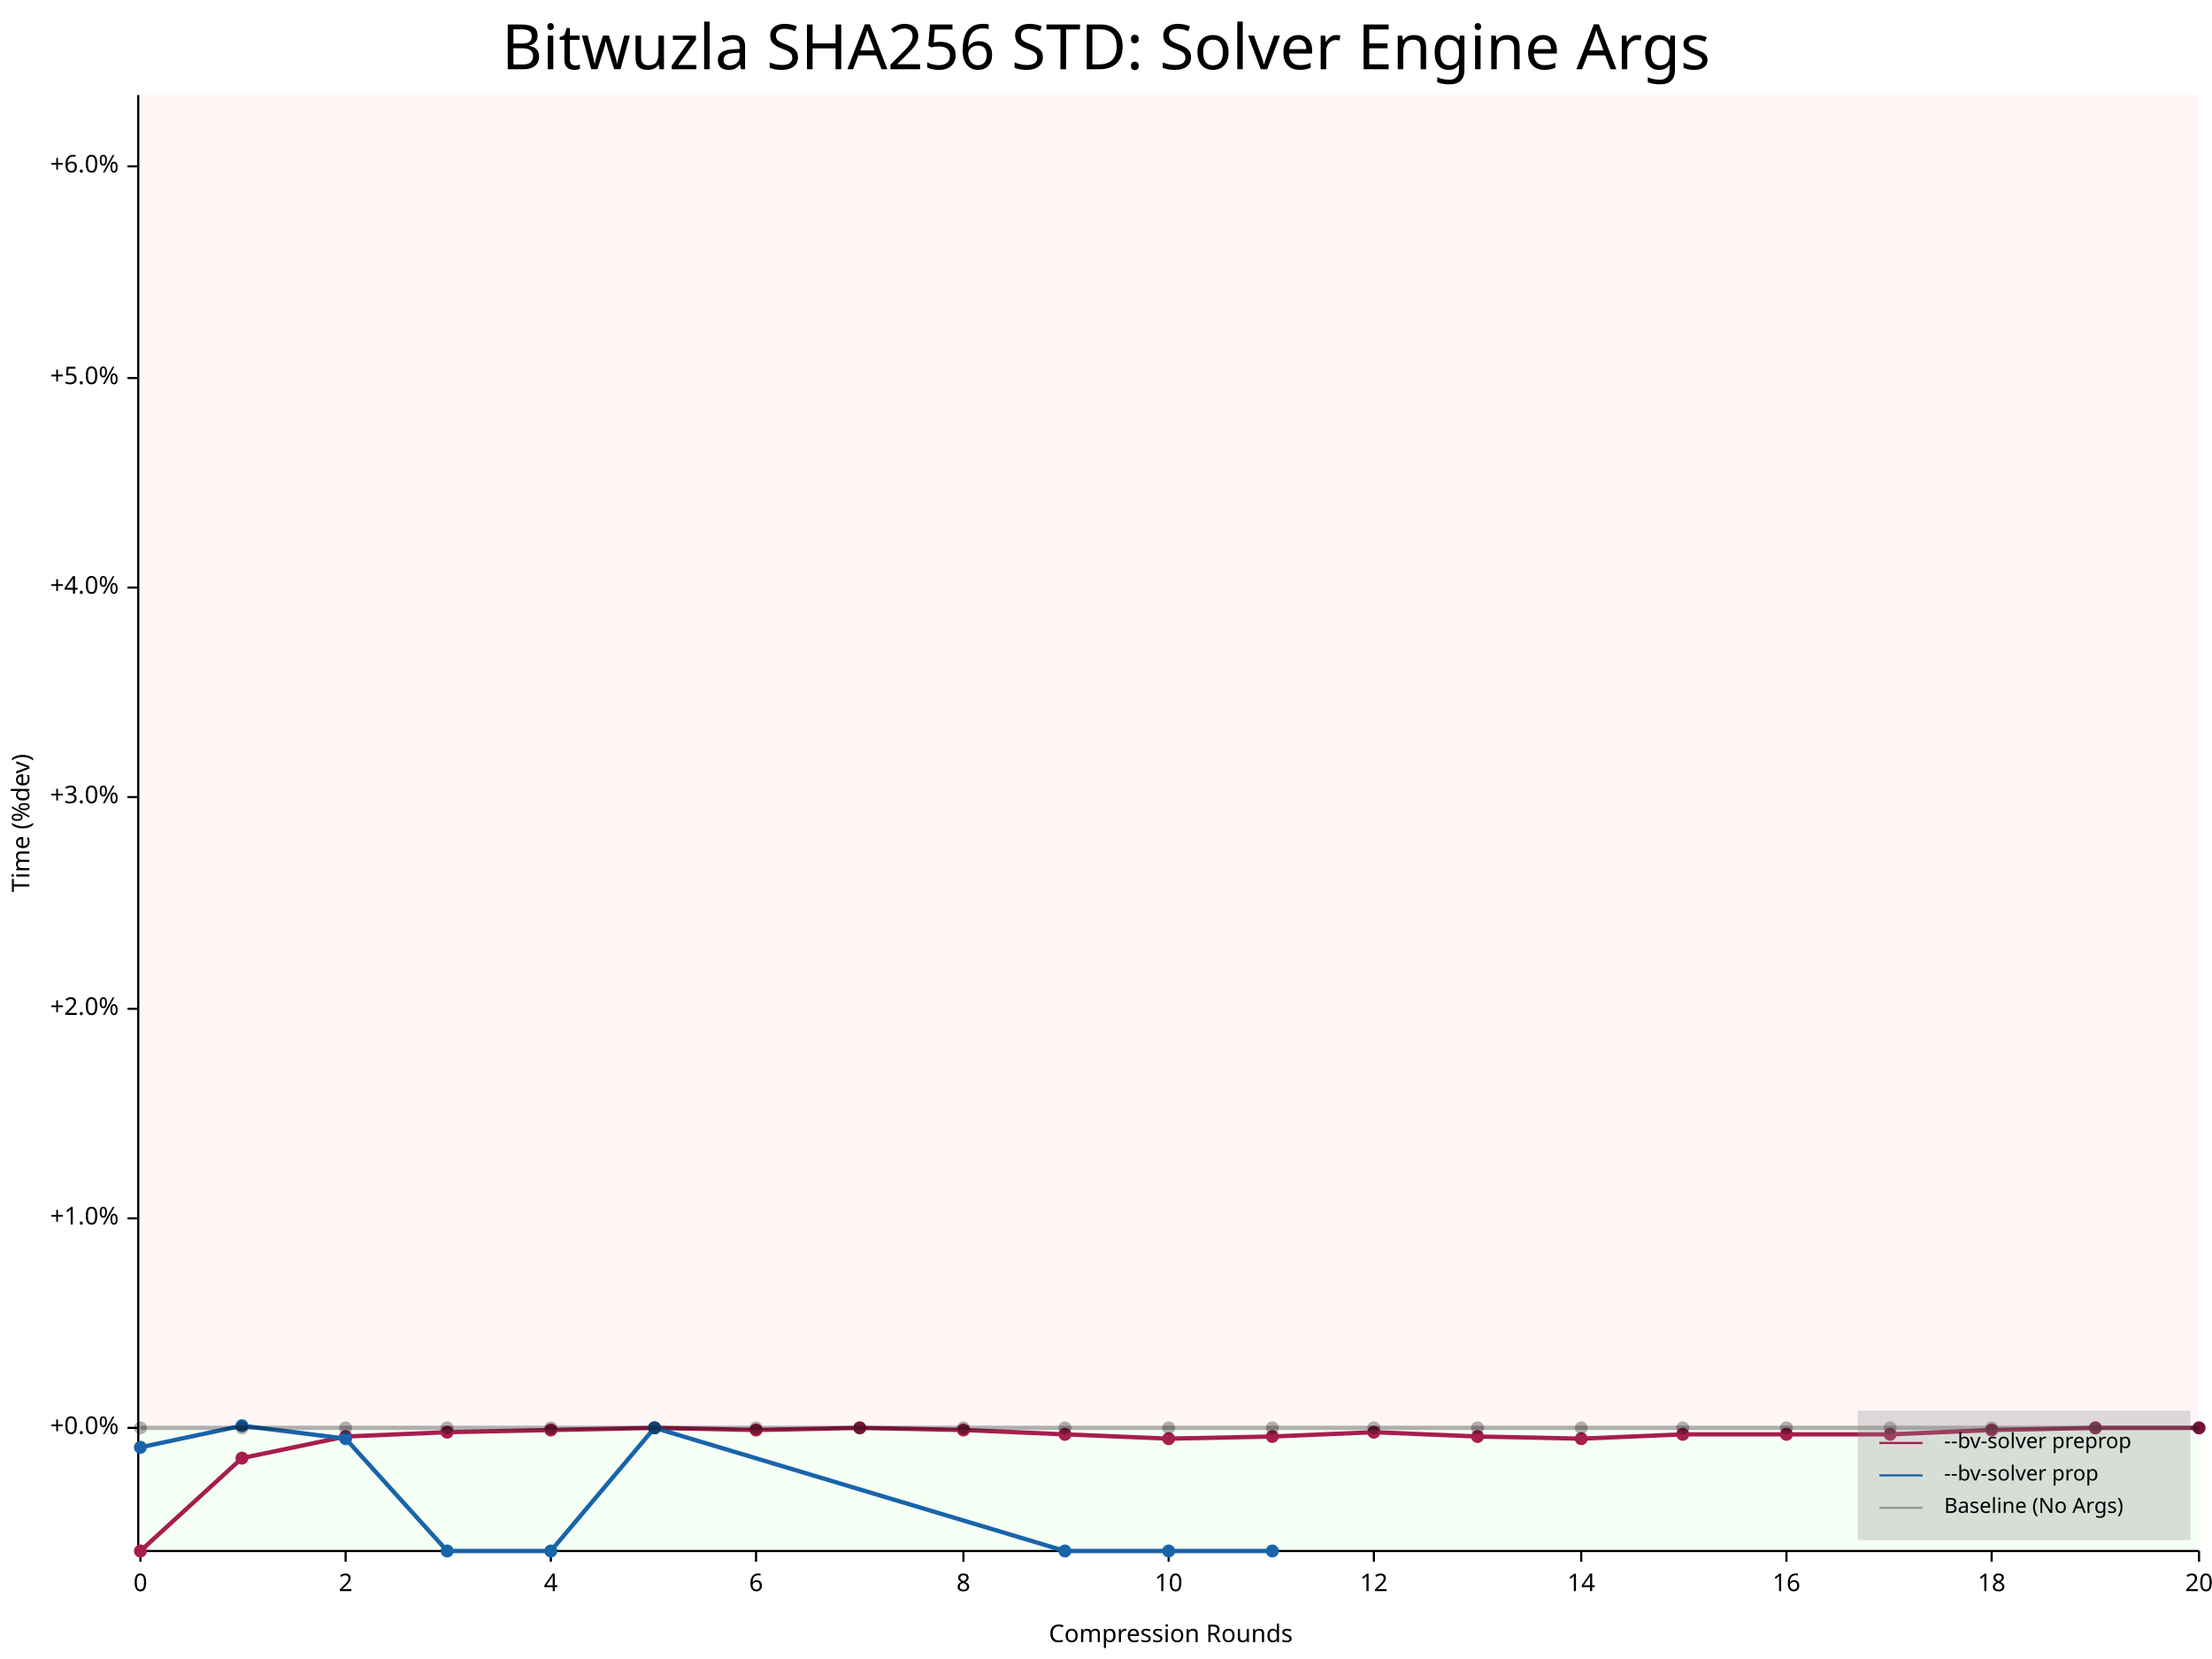
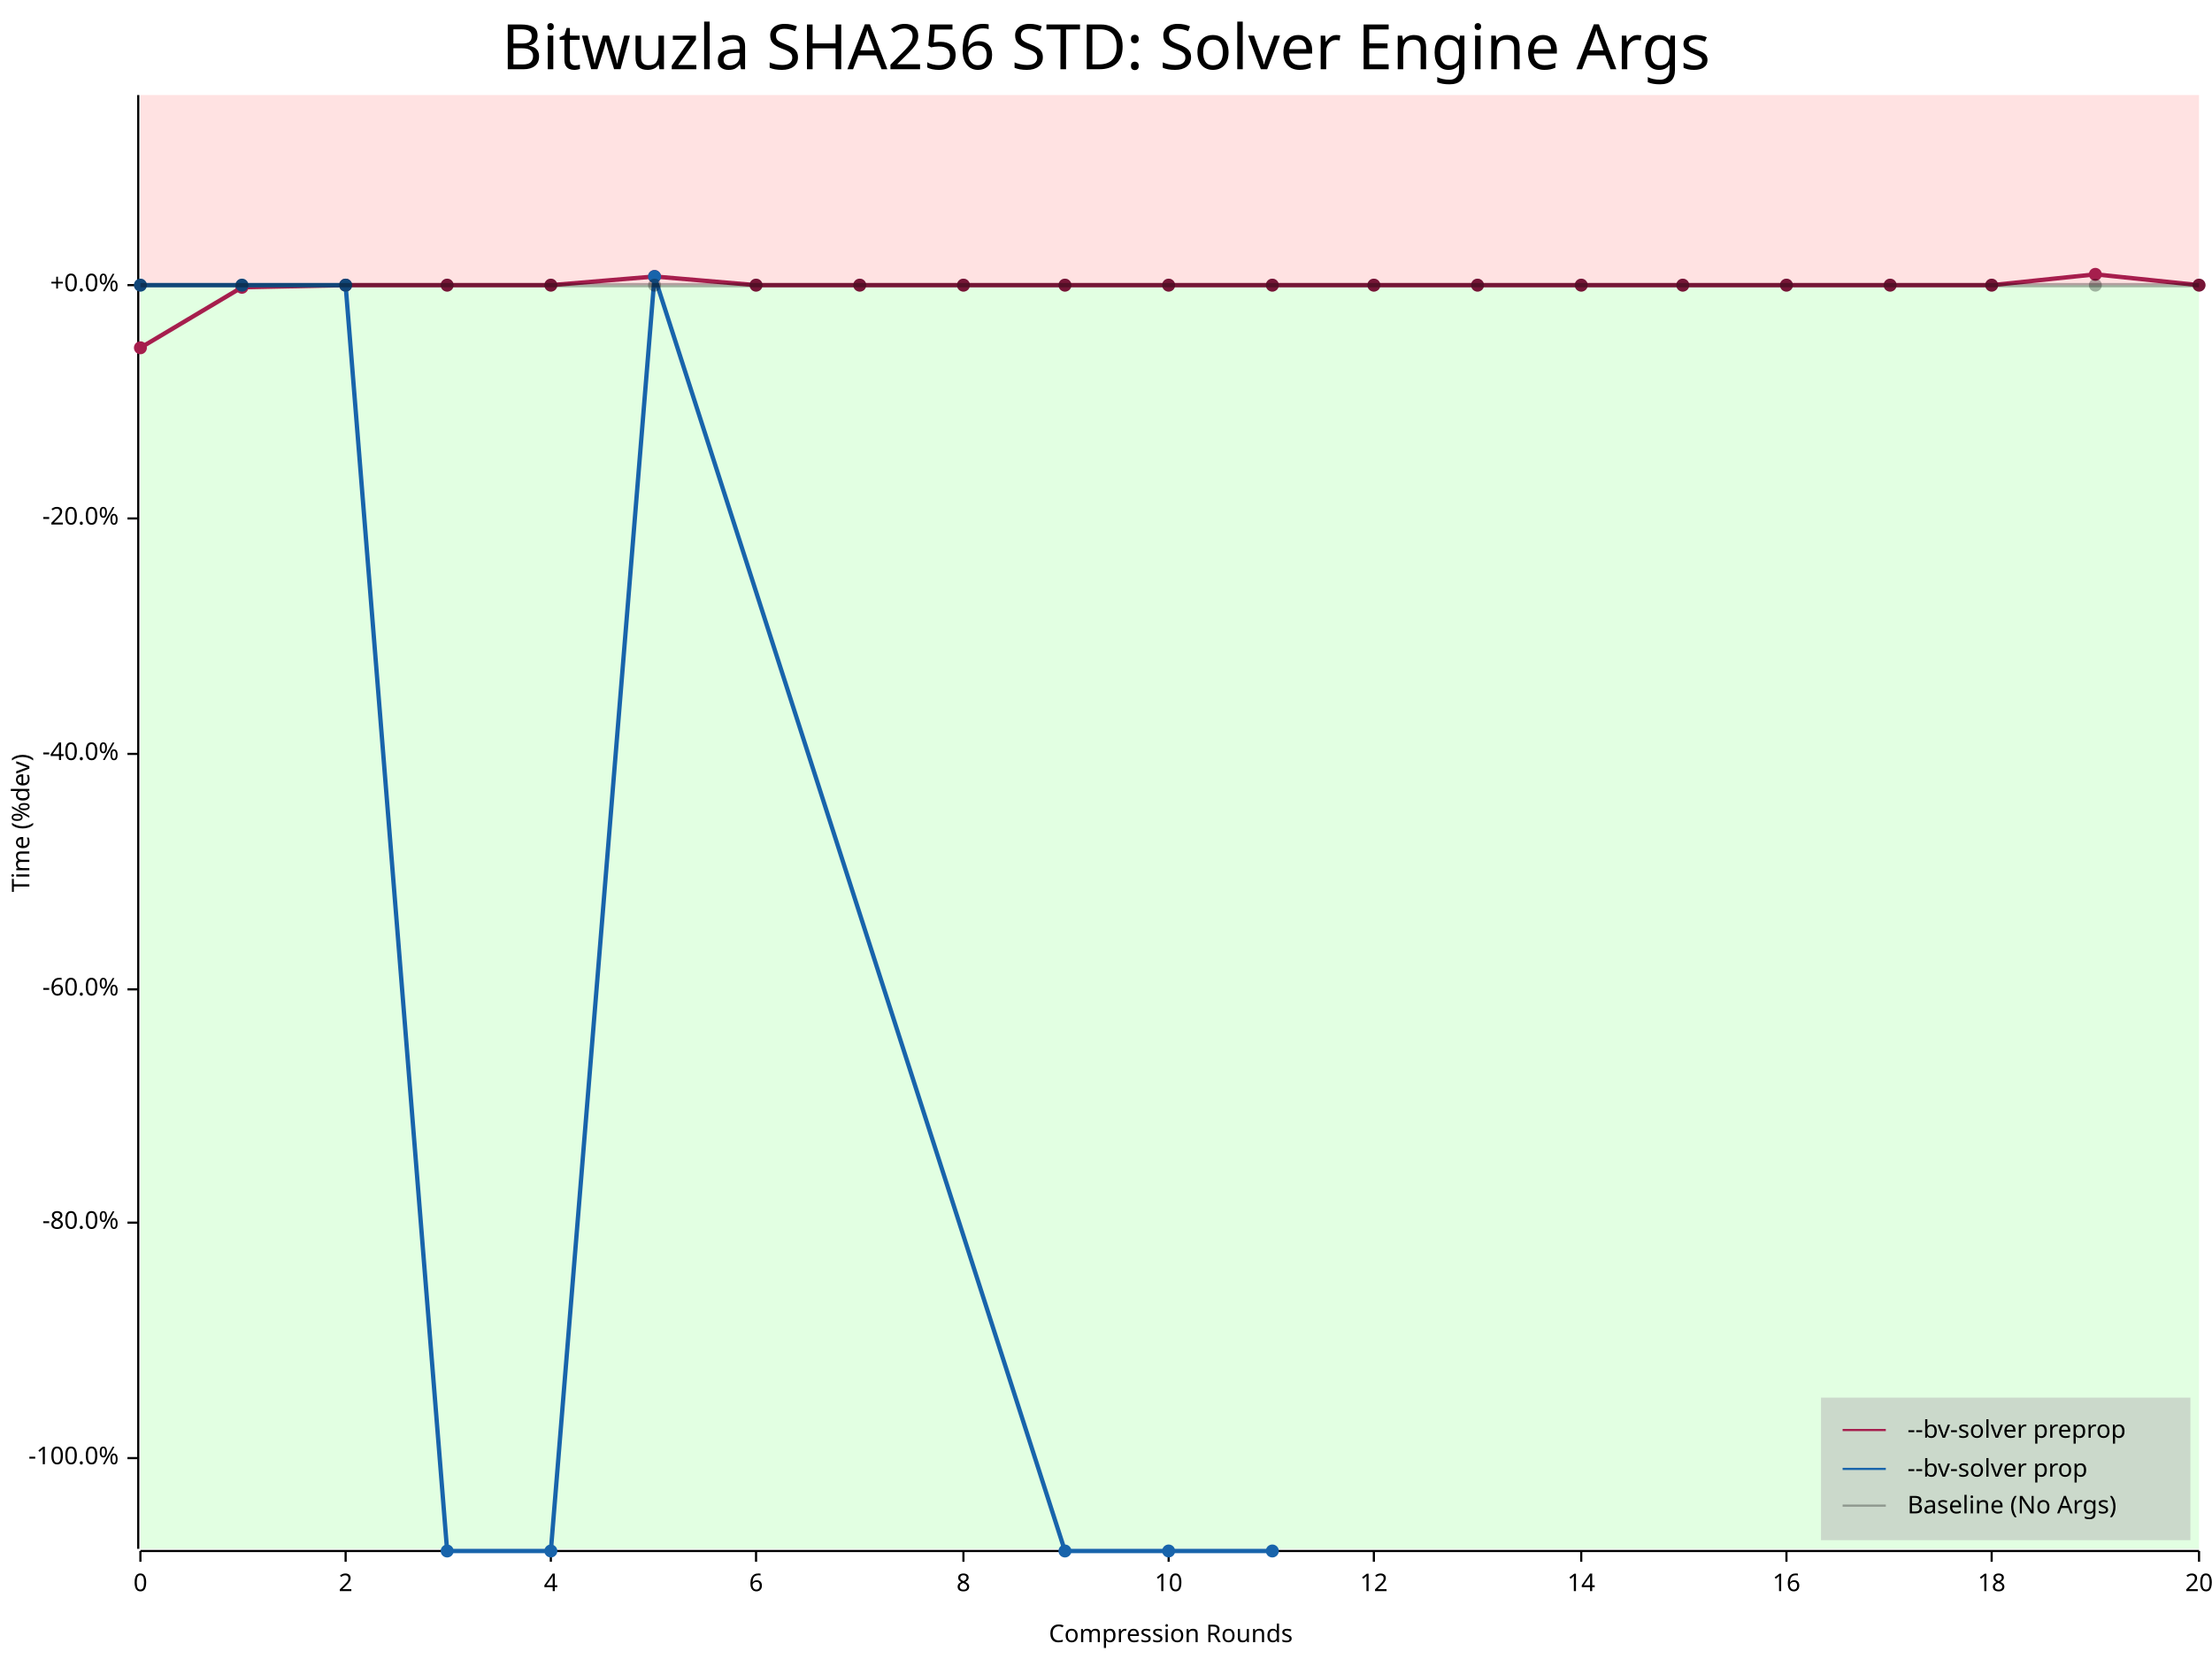
<svg xmlns="http://www.w3.org/2000/svg" width="1024" height="768" viewBox="0 0 1024 768">
  <rect x="0" y="0" width="1024" height="768" opacity="1" fill="#FFFFFF" stroke="none" />
  <text x="512" y="10" dy="0.76em" text-anchor="middle" font-family="noto sans" font-size="29.032" opacity="1" fill="#000000">
Bitwuzla SHA256 STD: Solver Engine Args
</text>
-   <rect x="65" y="661" width="953" height="56" opacity="0.125" fill="#B6FFB6" stroke="none" />
-   <rect x="65" y="44" width="953" height="617" opacity="0.125" fill="#FFB6B6" stroke="none" />
+   <rect x="65" y="132" width="953" height="585" opacity="0.4" fill="#B6FFB6" stroke="none" />
+   <rect x="65" y="44" width="953" height="88" opacity="0.4" fill="#FFB6B6" stroke="none" />
  <text x="542" y="763" dy="-0.5ex" text-anchor="middle" font-family="noto sans" font-size="11.29" opacity="1" fill="#000000">
Compression Rounds
</text>
  <polyline fill="none" opacity="1" stroke="#000000" stroke-width="1" points="65,718 1018,718 " />
  <text x="65" y="728" dy="0.76em" text-anchor="middle" font-family="noto sans" font-size="11.29" opacity="1" fill="#000000">
0
</text>
  <polyline fill="none" opacity="1" stroke="#000000" stroke-width="1" points="65,718 65,723 " />
  <text x="160" y="728" dy="0.76em" text-anchor="middle" font-family="noto sans" font-size="11.29" opacity="1" fill="#000000">
2
</text>
  <polyline fill="none" opacity="1" stroke="#000000" stroke-width="1" points="160,718 160,723 " />
  <text x="255" y="728" dy="0.76em" text-anchor="middle" font-family="noto sans" font-size="11.29" opacity="1" fill="#000000">
4
</text>
  <polyline fill="none" opacity="1" stroke="#000000" stroke-width="1" points="255,718 255,723 " />
  <text x="350" y="728" dy="0.76em" text-anchor="middle" font-family="noto sans" font-size="11.29" opacity="1" fill="#000000">
6
</text>
  <polyline fill="none" opacity="1" stroke="#000000" stroke-width="1" points="350,718 350,723 " />
  <text x="446" y="728" dy="0.76em" text-anchor="middle" font-family="noto sans" font-size="11.29" opacity="1" fill="#000000">
8
</text>
  <polyline fill="none" opacity="1" stroke="#000000" stroke-width="1" points="446,718 446,723 " />
  <text x="541" y="728" dy="0.76em" text-anchor="middle" font-family="noto sans" font-size="11.29" opacity="1" fill="#000000">
10
</text>
  <polyline fill="none" opacity="1" stroke="#000000" stroke-width="1" points="541,718 541,723 " />
  <text x="636" y="728" dy="0.76em" text-anchor="middle" font-family="noto sans" font-size="11.29" opacity="1" fill="#000000">
12
</text>
  <polyline fill="none" opacity="1" stroke="#000000" stroke-width="1" points="636,718 636,723 " />
  <text x="732" y="728" dy="0.76em" text-anchor="middle" font-family="noto sans" font-size="11.29" opacity="1" fill="#000000">
14
</text>
  <polyline fill="none" opacity="1" stroke="#000000" stroke-width="1" points="732,718 732,723 " />
  <text x="827" y="728" dy="0.76em" text-anchor="middle" font-family="noto sans" font-size="11.29" opacity="1" fill="#000000">
16
</text>
  <polyline fill="none" opacity="1" stroke="#000000" stroke-width="1" points="827,718 827,723 " />
  <text x="922" y="728" dy="0.76em" text-anchor="middle" font-family="noto sans" font-size="11.29" opacity="1" fill="#000000">
18
</text>
  <polyline fill="none" opacity="1" stroke="#000000" stroke-width="1" points="922,718 922,723 " />
  <text x="1018" y="728" dy="0.76em" text-anchor="middle" font-family="noto sans" font-size="11.29" opacity="1" fill="#000000">
20
</text>
  <polyline fill="none" opacity="1" stroke="#000000" stroke-width="1" points="1018,718 1018,723 " />
  <text x="5" y="381" dy="0.76em" text-anchor="middle" font-family="noto sans" font-size="11.29" opacity="1" fill="#000000" transform="rotate(270, 5, 381)">
Time (%dev)
</text>
  <polyline fill="none" opacity="1" stroke="#000000" stroke-width="1" points="64,44 64,717 " />
-   <text x="55" y="661" dy="0.5ex" text-anchor="end" font-family="noto sans" font-size="11.29" opacity="1" fill="#000000">
+   <text x="55" y="675" dy="0.5ex" text-anchor="end" font-family="noto sans" font-size="11.29" opacity="1" fill="#000000">
+ -100.0%
+ </text>
+   <polyline fill="none" opacity="1" stroke="#000000" stroke-width="1" points="59,675 64,675 " />
+   <text x="55" y="566" dy="0.5ex" text-anchor="end" font-family="noto sans" font-size="11.29" opacity="1" fill="#000000">
+ -80.0%
+ </text>
+   <polyline fill="none" opacity="1" stroke="#000000" stroke-width="1" points="59,566 64,566 " />
+   <text x="55" y="458" dy="0.5ex" text-anchor="end" font-family="noto sans" font-size="11.29" opacity="1" fill="#000000">
+ -60.0%
+ </text>
+   <polyline fill="none" opacity="1" stroke="#000000" stroke-width="1" points="59,458 64,458 " />
+   <text x="55" y="349" dy="0.5ex" text-anchor="end" font-family="noto sans" font-size="11.29" opacity="1" fill="#000000">
+ -40.0%
+ </text>
+   <polyline fill="none" opacity="1" stroke="#000000" stroke-width="1" points="59,349 64,349 " />
+   <text x="55" y="240" dy="0.5ex" text-anchor="end" font-family="noto sans" font-size="11.29" opacity="1" fill="#000000">
+ -20.0%
+ </text>
+   <polyline fill="none" opacity="1" stroke="#000000" stroke-width="1" points="59,240 64,240 " />
+   <text x="55" y="132" dy="0.5ex" text-anchor="end" font-family="noto sans" font-size="11.29" opacity="1" fill="#000000">
+0.0%
</text>
-   <polyline fill="none" opacity="1" stroke="#000000" stroke-width="1" points="59,661 64,661 " />
-   <text x="55" y="564" dy="0.5ex" text-anchor="end" font-family="noto sans" font-size="11.29" opacity="1" fill="#000000">
- +1.0%
- </text>
-   <polyline fill="none" opacity="1" stroke="#000000" stroke-width="1" points="59,564 64,564 " />
-   <text x="55" y="467" dy="0.5ex" text-anchor="end" font-family="noto sans" font-size="11.29" opacity="1" fill="#000000">
- +2.0%
- </text>
-   <polyline fill="none" opacity="1" stroke="#000000" stroke-width="1" points="59,467 64,467 " />
-   <text x="55" y="369" dy="0.5ex" text-anchor="end" font-family="noto sans" font-size="11.29" opacity="1" fill="#000000">
- +3.0%
- </text>
-   <polyline fill="none" opacity="1" stroke="#000000" stroke-width="1" points="59,369 64,369 " />
-   <text x="55" y="272" dy="0.5ex" text-anchor="end" font-family="noto sans" font-size="11.29" opacity="1" fill="#000000">
- +4.0%
- </text>
-   <polyline fill="none" opacity="1" stroke="#000000" stroke-width="1" points="59,272 64,272 " />
-   <text x="55" y="175" dy="0.5ex" text-anchor="end" font-family="noto sans" font-size="11.29" opacity="1" fill="#000000">
- +5.0%
- </text>
-   <polyline fill="none" opacity="1" stroke="#000000" stroke-width="1" points="59,175 64,175 " />
-   <text x="55" y="77" dy="0.5ex" text-anchor="end" font-family="noto sans" font-size="11.29" opacity="1" fill="#000000">
- +6.0%
- </text>
-   <polyline fill="none" opacity="1" stroke="#000000" stroke-width="1" points="59,77 64,77 " />
-   <polyline fill="none" opacity="1" stroke="#A61E4D" stroke-width="2" points="65,718 112,675 160,665 207,663 255,662 303,661 350,662 398,661 446,662 493,664 541,666 589,665 636,663 684,665 732,666 779,664 827,664 875,664 922,662 970,661 1018,661 " />
-   <circle cx="65" cy="718" r="3" opacity="1" fill="#A61E4D" stroke="none" stroke-width="1" />
-   <circle cx="112" cy="675" r="3" opacity="1" fill="#A61E4D" stroke="none" stroke-width="1" />
-   <circle cx="160" cy="665" r="3" opacity="1" fill="#A61E4D" stroke="none" stroke-width="1" />
-   <circle cx="207" cy="663" r="3" opacity="1" fill="#A61E4D" stroke="none" stroke-width="1" />
-   <circle cx="255" cy="662" r="3" opacity="1" fill="#A61E4D" stroke="none" stroke-width="1" />
-   <circle cx="303" cy="661" r="3" opacity="1" fill="#A61E4D" stroke="none" stroke-width="1" />
-   <circle cx="350" cy="662" r="3" opacity="1" fill="#A61E4D" stroke="none" stroke-width="1" />
-   <circle cx="398" cy="661" r="3" opacity="1" fill="#A61E4D" stroke="none" stroke-width="1" />
-   <circle cx="446" cy="662" r="3" opacity="1" fill="#A61E4D" stroke="none" stroke-width="1" />
-   <circle cx="493" cy="664" r="3" opacity="1" fill="#A61E4D" stroke="none" stroke-width="1" />
-   <circle cx="541" cy="666" r="3" opacity="1" fill="#A61E4D" stroke="none" stroke-width="1" />
-   <circle cx="589" cy="665" r="3" opacity="1" fill="#A61E4D" stroke="none" stroke-width="1" />
-   <circle cx="636" cy="663" r="3" opacity="1" fill="#A61E4D" stroke="none" stroke-width="1" />
-   <circle cx="684" cy="665" r="3" opacity="1" fill="#A61E4D" stroke="none" stroke-width="1" />
-   <circle cx="732" cy="666" r="3" opacity="1" fill="#A61E4D" stroke="none" stroke-width="1" />
-   <circle cx="779" cy="664" r="3" opacity="1" fill="#A61E4D" stroke="none" stroke-width="1" />
-   <circle cx="827" cy="664" r="3" opacity="1" fill="#A61E4D" stroke="none" stroke-width="1" />
-   <circle cx="875" cy="664" r="3" opacity="1" fill="#A61E4D" stroke="none" stroke-width="1" />
-   <circle cx="922" cy="662" r="3" opacity="1" fill="#A61E4D" stroke="none" stroke-width="1" />
-   <circle cx="970" cy="661" r="3" opacity="1" fill="#A61E4D" stroke="none" stroke-width="1" />
-   <circle cx="1018" cy="661" r="3" opacity="1" fill="#A61E4D" stroke="none" stroke-width="1" />
-   <polyline fill="none" opacity="1" stroke="#1864AB" stroke-width="2" points="65,670 112,660 160,666 207,718 255,718 303,661 493,718 541,718 589,718 " />
-   <circle cx="65" cy="670" r="3" opacity="1" fill="#1864AB" stroke="none" stroke-width="1" />
-   <circle cx="112" cy="660" r="3" opacity="1" fill="#1864AB" stroke="none" stroke-width="1" />
-   <circle cx="160" cy="666" r="3" opacity="1" fill="#1864AB" stroke="none" stroke-width="1" />
+   <polyline fill="none" opacity="1" stroke="#000000" stroke-width="1" points="59,132 64,132 " />
+   <polyline fill="none" opacity="1" stroke="#A61E4D" stroke-width="2" points="65,161 112,133 160,132 207,132 255,132 303,128 350,132 398,132 446,132 493,132 541,132 589,132 636,132 684,132 732,132 779,132 827,132 875,132 922,132 970,127 1018,132 " />
+   <circle cx="65" cy="161" r="3" opacity="1" fill="#A61E4D" stroke="none" stroke-width="1" />
+   <circle cx="112" cy="133" r="3" opacity="1" fill="#A61E4D" stroke="none" stroke-width="1" />
+   <circle cx="160" cy="132" r="3" opacity="1" fill="#A61E4D" stroke="none" stroke-width="1" />
+   <circle cx="207" cy="132" r="3" opacity="1" fill="#A61E4D" stroke="none" stroke-width="1" />
+   <circle cx="255" cy="132" r="3" opacity="1" fill="#A61E4D" stroke="none" stroke-width="1" />
+   <circle cx="303" cy="128" r="3" opacity="1" fill="#A61E4D" stroke="none" stroke-width="1" />
+   <circle cx="350" cy="132" r="3" opacity="1" fill="#A61E4D" stroke="none" stroke-width="1" />
+   <circle cx="398" cy="132" r="3" opacity="1" fill="#A61E4D" stroke="none" stroke-width="1" />
+   <circle cx="446" cy="132" r="3" opacity="1" fill="#A61E4D" stroke="none" stroke-width="1" />
+   <circle cx="493" cy="132" r="3" opacity="1" fill="#A61E4D" stroke="none" stroke-width="1" />
+   <circle cx="541" cy="132" r="3" opacity="1" fill="#A61E4D" stroke="none" stroke-width="1" />
+   <circle cx="589" cy="132" r="3" opacity="1" fill="#A61E4D" stroke="none" stroke-width="1" />
+   <circle cx="636" cy="132" r="3" opacity="1" fill="#A61E4D" stroke="none" stroke-width="1" />
+   <circle cx="684" cy="132" r="3" opacity="1" fill="#A61E4D" stroke="none" stroke-width="1" />
+   <circle cx="732" cy="132" r="3" opacity="1" fill="#A61E4D" stroke="none" stroke-width="1" />
+   <circle cx="779" cy="132" r="3" opacity="1" fill="#A61E4D" stroke="none" stroke-width="1" />
+   <circle cx="827" cy="132" r="3" opacity="1" fill="#A61E4D" stroke="none" stroke-width="1" />
+   <circle cx="875" cy="132" r="3" opacity="1" fill="#A61E4D" stroke="none" stroke-width="1" />
+   <circle cx="922" cy="132" r="3" opacity="1" fill="#A61E4D" stroke="none" stroke-width="1" />
+   <circle cx="970" cy="127" r="3" opacity="1" fill="#A61E4D" stroke="none" stroke-width="1" />
+   <circle cx="1018" cy="132" r="3" opacity="1" fill="#A61E4D" stroke="none" stroke-width="1" />
+   <polyline fill="none" opacity="1" stroke="#1864AB" stroke-width="2" points="65,132 112,132 160,132 207,718 255,718 303,128 493,718 541,718 589,718 " />
+   <circle cx="65" cy="132" r="3" opacity="1" fill="#1864AB" stroke="none" stroke-width="1" />
+   <circle cx="112" cy="132" r="3" opacity="1" fill="#1864AB" stroke="none" stroke-width="1" />
+   <circle cx="160" cy="132" r="3" opacity="1" fill="#1864AB" stroke="none" stroke-width="1" />
  <circle cx="207" cy="718" r="3" opacity="1" fill="#1864AB" stroke="none" stroke-width="1" />
  <circle cx="255" cy="718" r="3" opacity="1" fill="#1864AB" stroke="none" stroke-width="1" />
-   <circle cx="303" cy="661" r="3" opacity="1" fill="#1864AB" stroke="none" stroke-width="1" />
+   <circle cx="303" cy="128" r="3" opacity="1" fill="#1864AB" stroke="none" stroke-width="1" />
  <circle cx="493" cy="718" r="3" opacity="1" fill="#1864AB" stroke="none" stroke-width="1" />
  <circle cx="541" cy="718" r="3" opacity="1" fill="#1864AB" stroke="none" stroke-width="1" />
  <circle cx="589" cy="718" r="3" opacity="1" fill="#1864AB" stroke="none" stroke-width="1" />
-   <polyline fill="none" opacity="0.3" stroke="#000000" stroke-width="2" points="65,661 112,661 160,661 207,661 255,661 303,661 350,661 398,661 446,661 493,661 541,661 589,661 636,661 684,661 732,661 779,661 827,661 875,661 922,661 970,661 1018,661 " />
-   <circle cx="65" cy="661" r="3" opacity="0.3" fill="#000000" stroke="none" stroke-width="1" />
-   <circle cx="112" cy="661" r="3" opacity="0.3" fill="#000000" stroke="none" stroke-width="1" />
-   <circle cx="160" cy="661" r="3" opacity="0.3" fill="#000000" stroke="none" stroke-width="1" />
-   <circle cx="207" cy="661" r="3" opacity="0.3" fill="#000000" stroke="none" stroke-width="1" />
-   <circle cx="255" cy="661" r="3" opacity="0.3" fill="#000000" stroke="none" stroke-width="1" />
-   <circle cx="303" cy="661" r="3" opacity="0.3" fill="#000000" stroke="none" stroke-width="1" />
-   <circle cx="350" cy="661" r="3" opacity="0.3" fill="#000000" stroke="none" stroke-width="1" />
-   <circle cx="398" cy="661" r="3" opacity="0.3" fill="#000000" stroke="none" stroke-width="1" />
-   <circle cx="446" cy="661" r="3" opacity="0.3" fill="#000000" stroke="none" stroke-width="1" />
-   <circle cx="493" cy="661" r="3" opacity="0.3" fill="#000000" stroke="none" stroke-width="1" />
-   <circle cx="541" cy="661" r="3" opacity="0.3" fill="#000000" stroke="none" stroke-width="1" />
-   <circle cx="589" cy="661" r="3" opacity="0.3" fill="#000000" stroke="none" stroke-width="1" />
-   <circle cx="636" cy="661" r="3" opacity="0.3" fill="#000000" stroke="none" stroke-width="1" />
-   <circle cx="684" cy="661" r="3" opacity="0.3" fill="#000000" stroke="none" stroke-width="1" />
-   <circle cx="732" cy="661" r="3" opacity="0.3" fill="#000000" stroke="none" stroke-width="1" />
-   <circle cx="779" cy="661" r="3" opacity="0.3" fill="#000000" stroke="none" stroke-width="1" />
-   <circle cx="827" cy="661" r="3" opacity="0.3" fill="#000000" stroke="none" stroke-width="1" />
-   <circle cx="875" cy="661" r="3" opacity="0.3" fill="#000000" stroke="none" stroke-width="1" />
-   <circle cx="922" cy="661" r="3" opacity="0.3" fill="#000000" stroke="none" stroke-width="1" />
-   <circle cx="970" cy="661" r="3" opacity="0.3" fill="#000000" stroke="none" stroke-width="1" />
-   <circle cx="1018" cy="661" r="3" opacity="0.3" fill="#000000" stroke="none" stroke-width="1" />
-   <rect x="860" y="653" width="154" height="60" opacity="0.3" fill="#8C8C8C" stroke="none" />
-   <text x="900" y="663" dy="0.76em" text-anchor="start" font-family="sans-serif" font-size="9.677" opacity="1" fill="#000000">
+   <polyline fill="none" opacity="0.3" stroke="#000000" stroke-width="2" points="65,132 112,132 160,132 207,132 255,132 303,132 350,132 398,132 446,132 493,132 541,132 589,132 636,132 684,132 732,132 779,132 827,132 875,132 922,132 970,132 1018,132 " />
+   <circle cx="65" cy="132" r="3" opacity="0.3" fill="#000000" stroke="none" stroke-width="1" />
+   <circle cx="112" cy="132" r="3" opacity="0.3" fill="#000000" stroke="none" stroke-width="1" />
+   <circle cx="160" cy="132" r="3" opacity="0.3" fill="#000000" stroke="none" stroke-width="1" />
+   <circle cx="207" cy="132" r="3" opacity="0.3" fill="#000000" stroke="none" stroke-width="1" />
+   <circle cx="255" cy="132" r="3" opacity="0.3" fill="#000000" stroke="none" stroke-width="1" />
+   <circle cx="303" cy="132" r="3" opacity="0.3" fill="#000000" stroke="none" stroke-width="1" />
+   <circle cx="350" cy="132" r="3" opacity="0.3" fill="#000000" stroke="none" stroke-width="1" />
+   <circle cx="398" cy="132" r="3" opacity="0.3" fill="#000000" stroke="none" stroke-width="1" />
+   <circle cx="446" cy="132" r="3" opacity="0.3" fill="#000000" stroke="none" stroke-width="1" />
+   <circle cx="493" cy="132" r="3" opacity="0.3" fill="#000000" stroke="none" stroke-width="1" />
+   <circle cx="541" cy="132" r="3" opacity="0.3" fill="#000000" stroke="none" stroke-width="1" />
+   <circle cx="589" cy="132" r="3" opacity="0.3" fill="#000000" stroke="none" stroke-width="1" />
+   <circle cx="636" cy="132" r="3" opacity="0.3" fill="#000000" stroke="none" stroke-width="1" />
+   <circle cx="684" cy="132" r="3" opacity="0.3" fill="#000000" stroke="none" stroke-width="1" />
+   <circle cx="732" cy="132" r="3" opacity="0.3" fill="#000000" stroke="none" stroke-width="1" />
+   <circle cx="779" cy="132" r="3" opacity="0.3" fill="#000000" stroke="none" stroke-width="1" />
+   <circle cx="827" cy="132" r="3" opacity="0.3" fill="#000000" stroke="none" stroke-width="1" />
+   <circle cx="875" cy="132" r="3" opacity="0.3" fill="#000000" stroke="none" stroke-width="1" />
+   <circle cx="922" cy="132" r="3" opacity="0.3" fill="#000000" stroke="none" stroke-width="1" />
+   <circle cx="970" cy="132" r="3" opacity="0.3" fill="#000000" stroke="none" stroke-width="1" />
+   <circle cx="1018" cy="132" r="3" opacity="0.3" fill="#000000" stroke="none" stroke-width="1" />
+   <rect x="843" y="647" width="171" height="66" opacity="0.5" fill="#B4B4B4" stroke="none" />
+   <text x="883" y="657" dy="0.76em" text-anchor="start" font-family="noto sans" font-size="11.29" opacity="1" fill="#000000">
--bv-solver preprop
</text>
-   <text x="900" y="678" dy="0.76em" text-anchor="start" font-family="sans-serif" font-size="9.677" opacity="1" fill="#000000">
+   <text x="883" y="675" dy="0.76em" text-anchor="start" font-family="noto sans" font-size="11.29" opacity="1" fill="#000000">
--bv-solver prop
</text>
-   <text x="900" y="693" dy="0.76em" text-anchor="start" font-family="sans-serif" font-size="9.677" opacity="1" fill="#000000">
+   <text x="883" y="692" dy="0.76em" text-anchor="start" font-family="noto sans" font-size="11.29" opacity="1" fill="#000000">
Baseline (No Args)
</text>
-   <polyline fill="none" opacity="1" stroke="#A61E4D" stroke-width="1" points="870,668 890,668 " />
-   <polyline fill="none" opacity="1" stroke="#1864AB" stroke-width="1" points="870,683 890,683 " />
-   <polyline fill="none" opacity="0.3" stroke="#000000" stroke-width="1" points="870,698 890,698 " />
+   <polyline fill="none" opacity="1" stroke="#A61E4D" stroke-width="1" points="853,662 873,662 " />
+   <polyline fill="none" opacity="1" stroke="#1864AB" stroke-width="1" points="853,680 873,680 " />
+   <polyline fill="none" opacity="0.3" stroke="#000000" stroke-width="1" points="853,697 873,697 " />
</svg>
